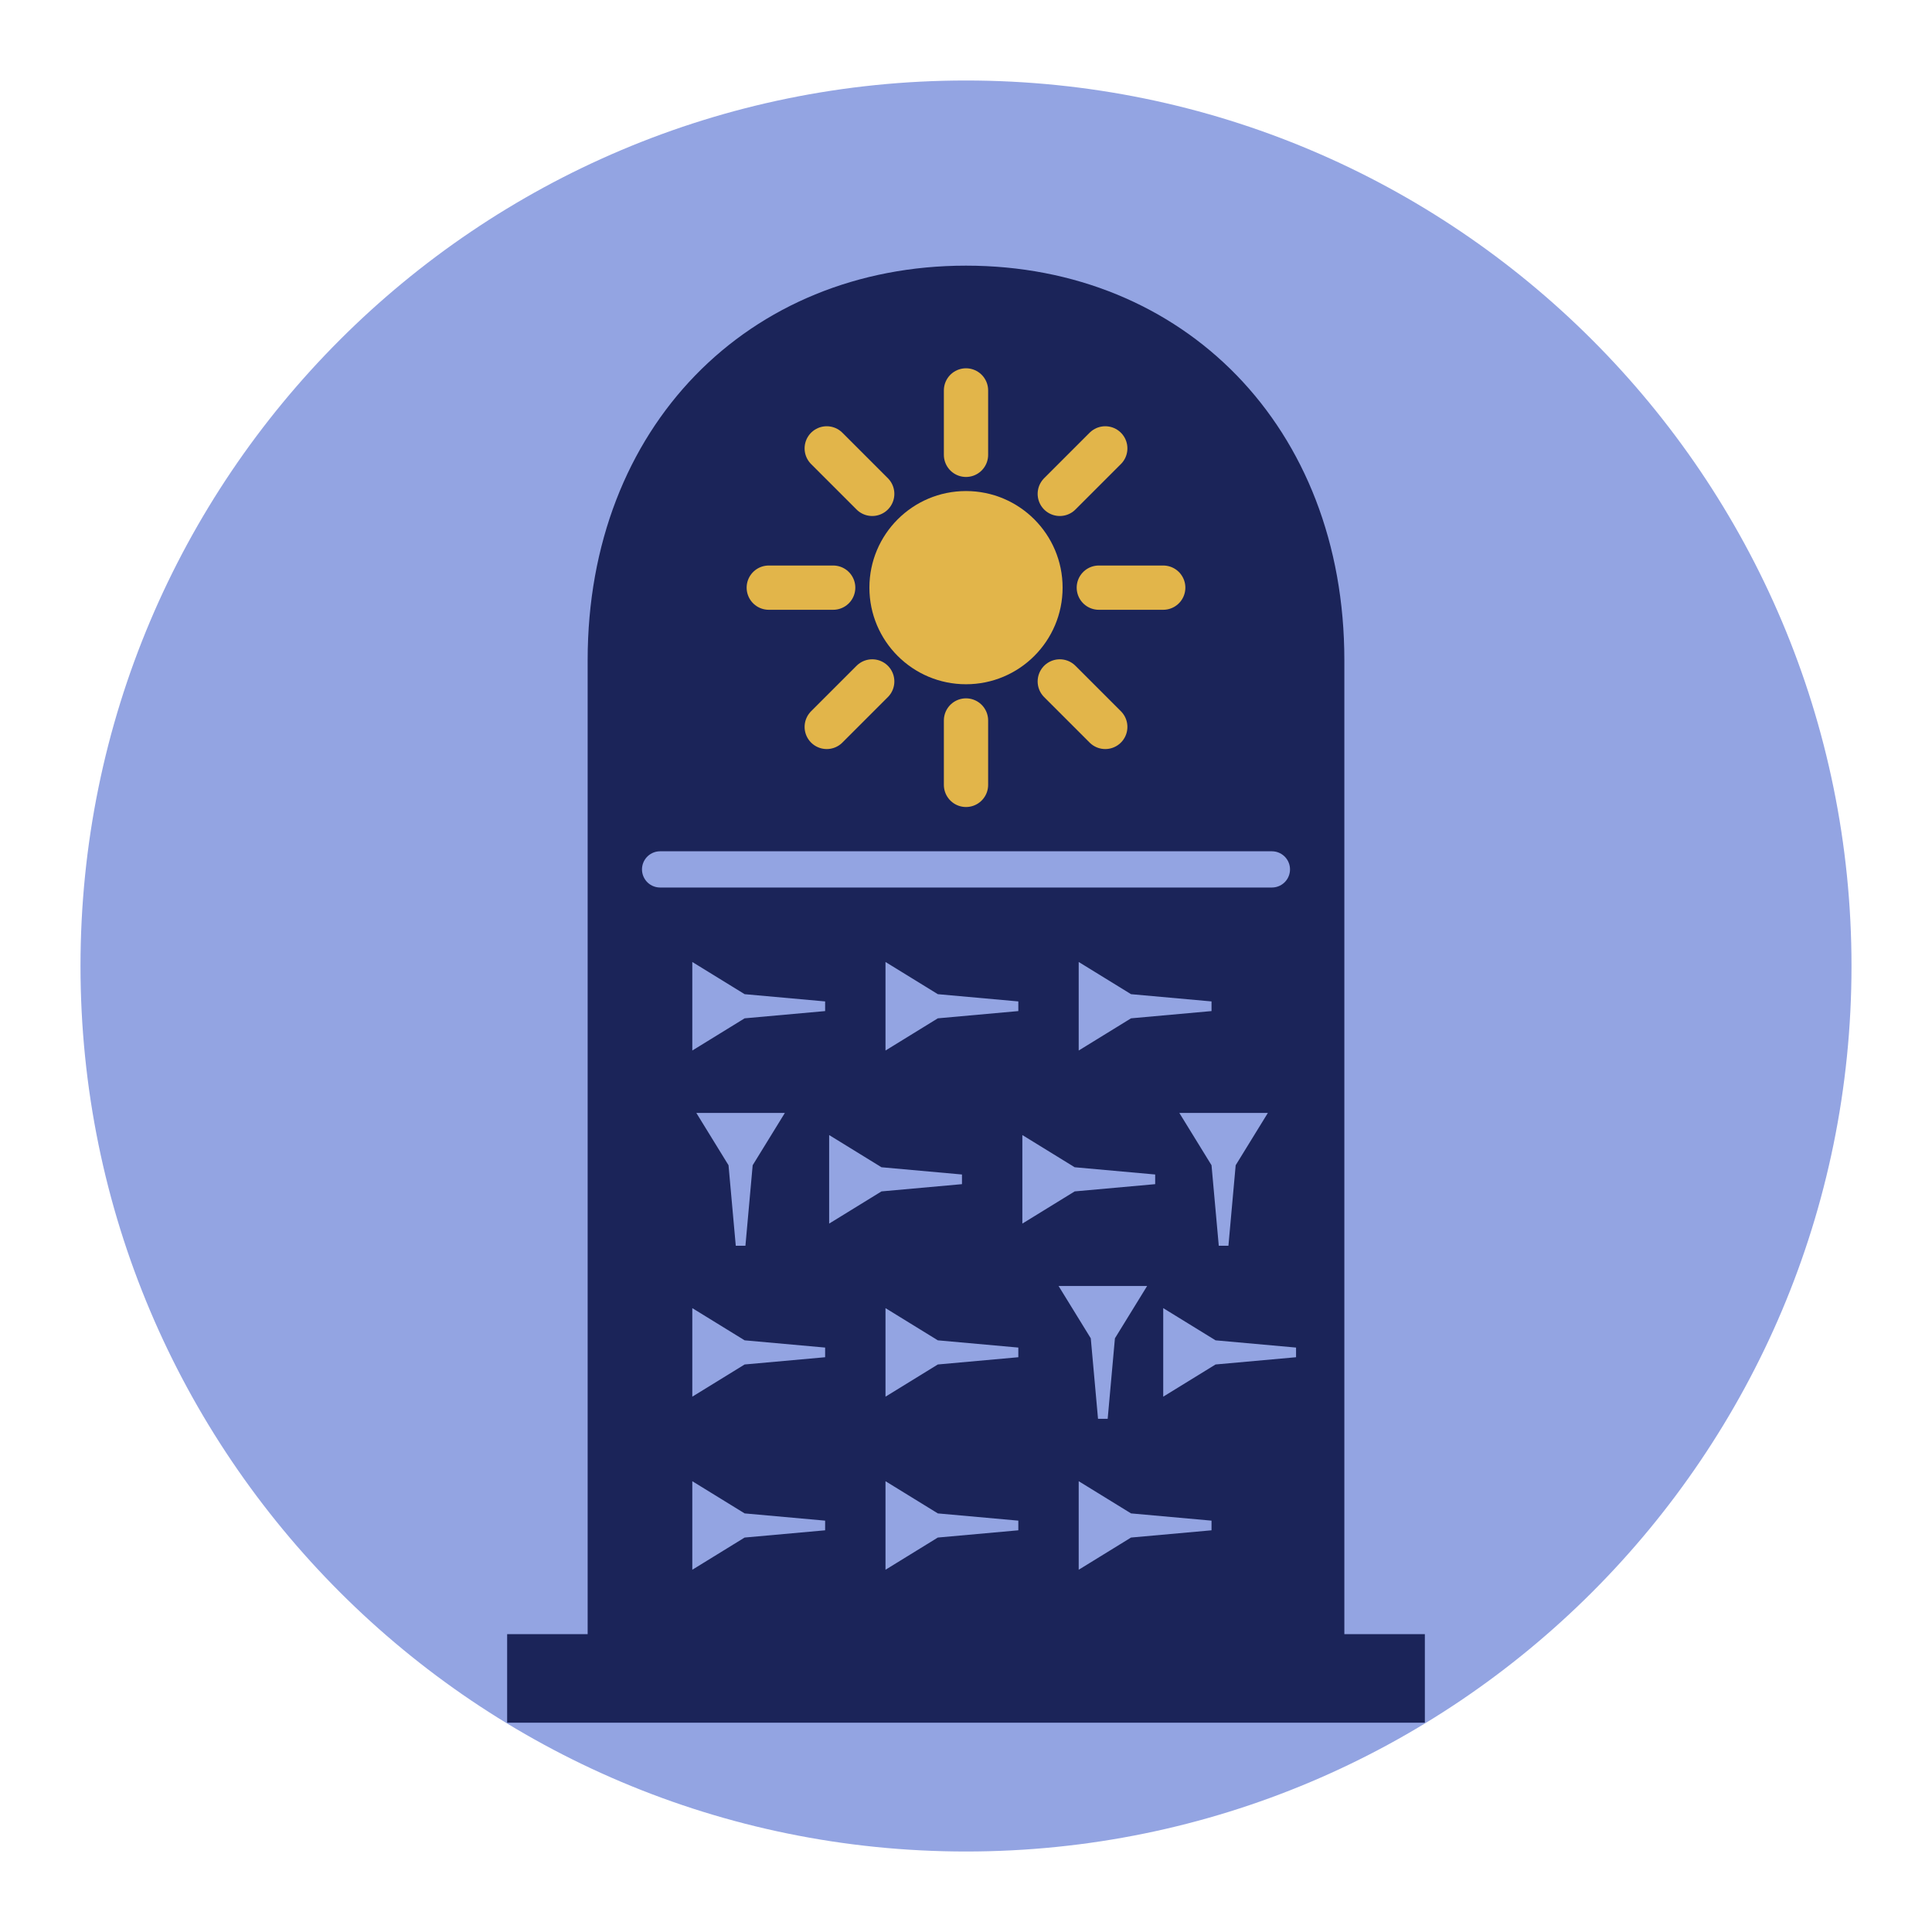
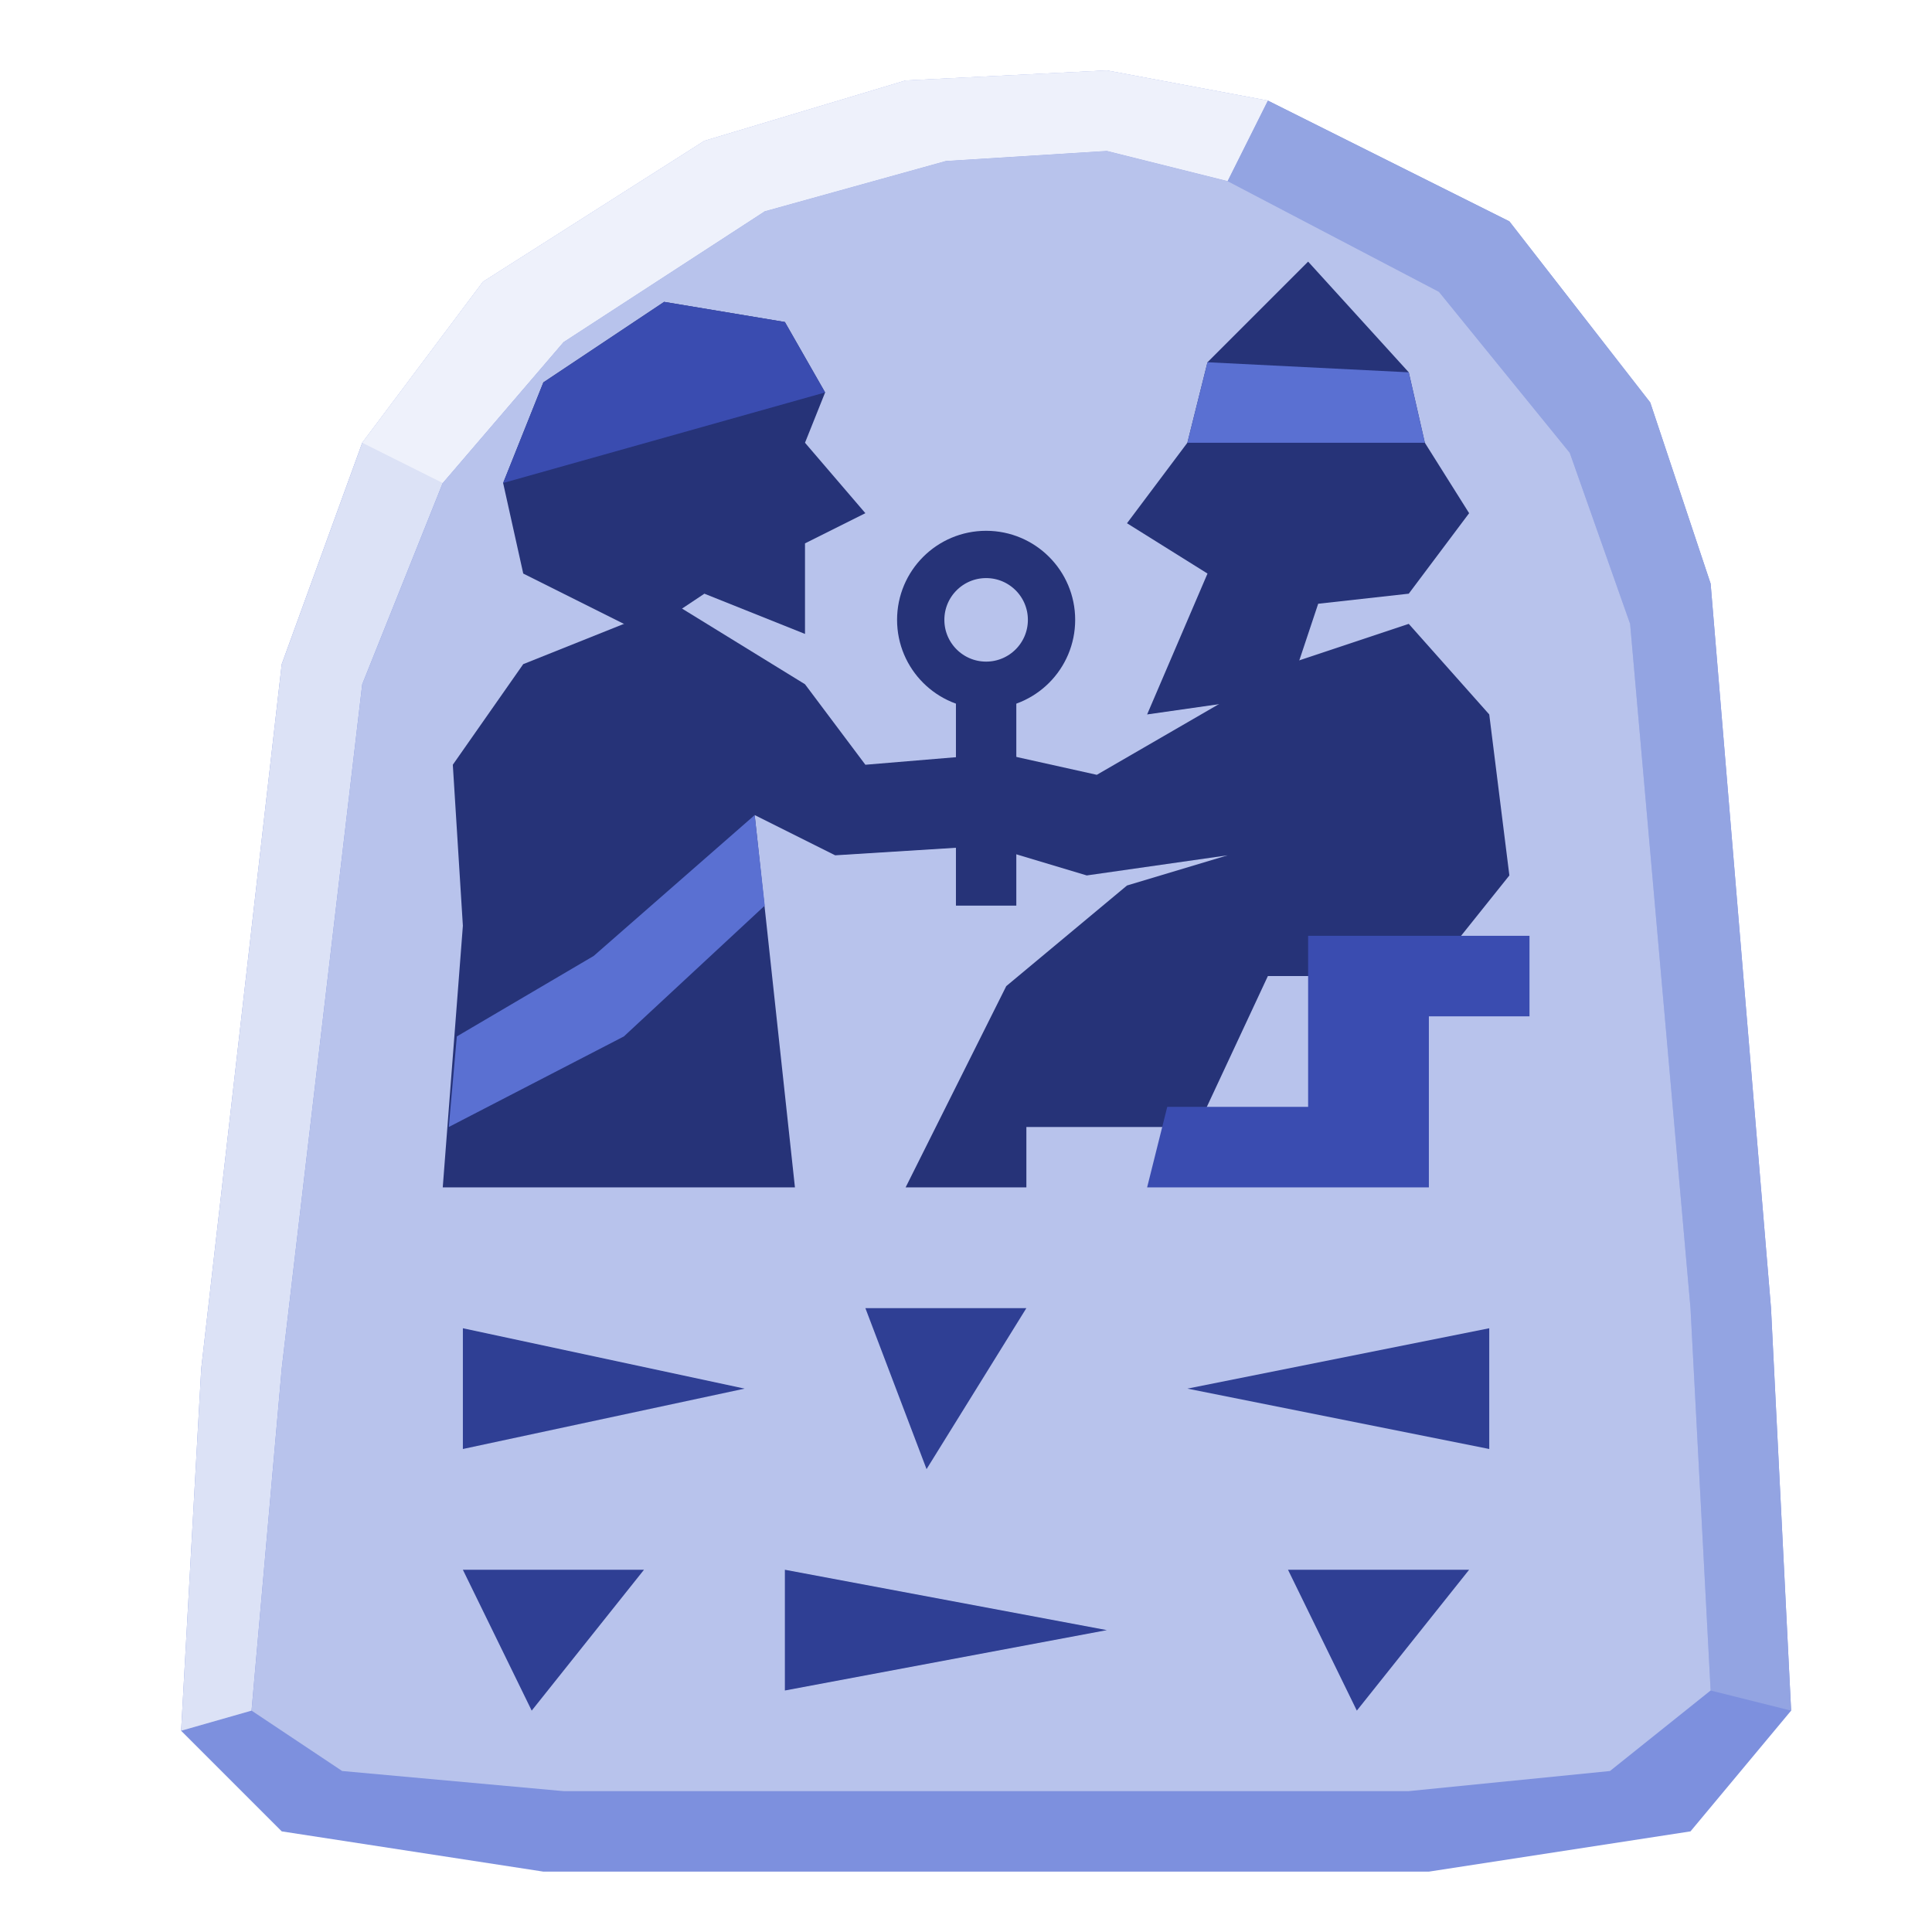
- <svg xmlns="http://www.w3.org/2000/svg" viewBox="0 0 48 48" role="img" aria-labelledby="t d">
-   <circle cx="24" cy="24" r="22" fill="#93a4e2" />
-   <path fill="#1b2459" d="M14.6 41.6V16.4C14.6 10.6 18.6 6.6 24 6.6C29.4 6.6 33.4 10.6 33.4 16.4V41.6Z" />
-   <path fill="#1b2459" d="M12.6 40.6H35.4V42.8H12.6Z" />
-   <circle cx="24" cy="14.6" r="2.4" fill="#e2b54a" />
-   <path fill="none" stroke="#e2b54a" stroke-width="1.1" stroke-linecap="round" d="M27.30 14.60L28.90 14.60M26.33 16.93L27.46 18.06M24.00 17.90L24.00 19.50M21.67 16.93L20.54 18.06M20.70 14.60L19.10 14.60M21.67 12.27L20.54 11.14M24.00 11.30L24.00 9.70M26.33 12.27L27.46 11.14" />
-   <path fill="none" stroke="#93a4e2" stroke-width="0.9" stroke-linecap="round" d="M16.4 21.6H31.6" />
-   <g fill="#93a4e2">
-     <path d="M17.2 23.9L18.5 24.7L20.5 24.88V25.12L18.5 25.3L17.2 26.1Z" />
-     <path d="M22.0 23.9L23.3 24.7L25.3 24.88V25.12L23.3 25.3L22.0 26.1Z" />
-     <path d="M26.8 23.9L28.1 24.7L30.1 24.88V25.12L28.1 25.3L26.8 26.1Z" />
-     <path d="M18.4 28.2L19.7 29.0L21.7 29.18V29.42L19.7 29.6L18.4 30.4Z" transform="translate(0 -1.65) rotate(90 18.4 29.3)" />
-     <path d="M20.6 28.2L21.9 29.0L23.9 29.18V29.42L21.9 29.6L20.6 30.4Z" />
-     <path d="M25.4 28.2L26.7 29.0L28.7 29.18V29.42L26.7 29.6L25.4 30.4Z" />
-     <path d="M30.4 28.2L31.7 29.0L33.7 29.18V29.42L31.7 29.6L30.4 30.4Z" transform="translate(0 -1.65) rotate(90 30.4 29.3)" />
-     <path d="M17.2 32.5L18.5 33.3L20.5 33.48V33.72L18.5 33.9L17.2 34.7Z" />
-     <path d="M22.0 32.5L23.3 33.3L25.3 33.48V33.72L23.3 33.9L22.0 34.7Z" />
-     <path d="M27.4 32.5L28.7 33.3L30.7 33.48V33.72L28.7 33.9L27.4 34.7Z" transform="translate(0 -1.65) rotate(90 27.4 33.6)" />
-     <path d="M28.9 32.5L30.2 33.3L32.2 33.48V33.72L30.2 33.9L28.9 34.7Z" />
-     <path d="M17.2 36.8L18.5 37.6L20.5 37.78V38.02L18.5 38.2L17.2 39.0Z" />
-     <path d="M22.0 36.8L23.3 37.6L25.3 37.78V38.02L23.3 38.2L22.0 39.0Z" />
-     <path d="M26.8 36.8L28.1 37.6L30.1 37.78V38.02L28.1 38.2L26.8 39.0Z" />
-   </g>
+ <svg xmlns="http://www.w3.org/2000/svg" viewBox="0 0 96 96" role="img" aria-labelledby="t d">
+   <polygon fill="#7d90de" points="9,86 10,68 14,33 18,22 24,14 35,7 45,4 55,3.5 63,5 75,11 82,20 85,29 88,65 89,85 84,91 71,93 27,93 14,91" />
+   <polygon fill="#dce2f6" points="9,86 10,68 14,33 18,22 24,14 35,7 45,4 55,3.5 63,5 61,9 55,7.5 47,8 38,10.5 28,17 22,24 18,34 14,68 12.5,85" />
+   <polygon fill="#eef1fb" points="18,22 24,14 35,7 45,4 55,3.5 63,5 61,9 55,7.5 47,8 38,10.5 28,17 22,24" />
+   <polygon fill="#93a4e2" points="63,5 75,11 82,20 85,29 88,65 89,85 85,84 84,65 81,31 78,22.5 71.5,14.5 61,9" />
+   <polygon fill="#b8c3ec" points="12.5,85 14,68 18,34 22,24 28,17 38,10.5 47,8 55,7.5 61,9 71.5,14.5 78,22.5 81,31 84,65 85,84 80,88 70,89 28,89 17,88" />
+   <polygon fill="#263378" points="25,24 27,19 33,15 39,16 41,19.5 40,22 43,25.5 40,27 40,31.5 35,29.5 32,31.5 26,28.5" />
+   <polygon fill="#263378" points="26,33 33.5,30 40,34 43,38 49,37.5 49.5,42 41.5,42.5 37.5,40.5 39.5,59 22,59 23,46 22.5,38" />
+   <polygon fill="#5a70d2" points="22.7,51.5 29.5,47.5 37.5,40.5 38,45 31,51.5 22.3,56" />
+   <polygon fill="#3a4cb0" points="25,24 27,19 33,15 39,16 41,19.5" />
+   <polygon fill="#263378" points="56,26 59,22 60,18 65,13 70,18.5 70.8,22 73,25.5 70,29.5 65.5,30 64,34.5 57,35.5 60,28.5" />
+   <polygon fill="#263378" points="64,33 70,31 74,35.5 75,43.5 71,48.5 63,48.5 59.5,56 51,56 51,59 45,59 50,49 56,44 61,42.5 54,43.5 49,42 50,37.5 54.5,38.5" />
+   <polygon fill="#3a4cb0" points="58,55 65,55 65,46.5 76,46.5 76,50.5 71,50.5 71,59 57,59" />
+   <polygon fill="#5a70d2" points="59,22 60,18 70,18.5 70.8,22" />
+   <rect fill="#263378" height="11" width="3" x="47.5" y="34" />
+   <circle cx="49" cy="30.8" fill="none" r="3.25" stroke="#263378" stroke-width="2.35" />
+   <polygon fill="#2f3f94" points="23,66 37,69 23,72" />
+   <polygon fill="#2f3f94" points="43,65 51,65 46.04,73" />
+   <polygon fill="#2f3f94" points="74,66 59,69 74,72" />
+   <polygon fill="#2f3f94" points="23,78 32,78 26.42,85" />
+   <polygon fill="#2f3f94" points="39,78 55,81 39,84" />
+   <polygon fill="#2f3f94" points="64,78 73,78 67.42,85" />
</svg>
